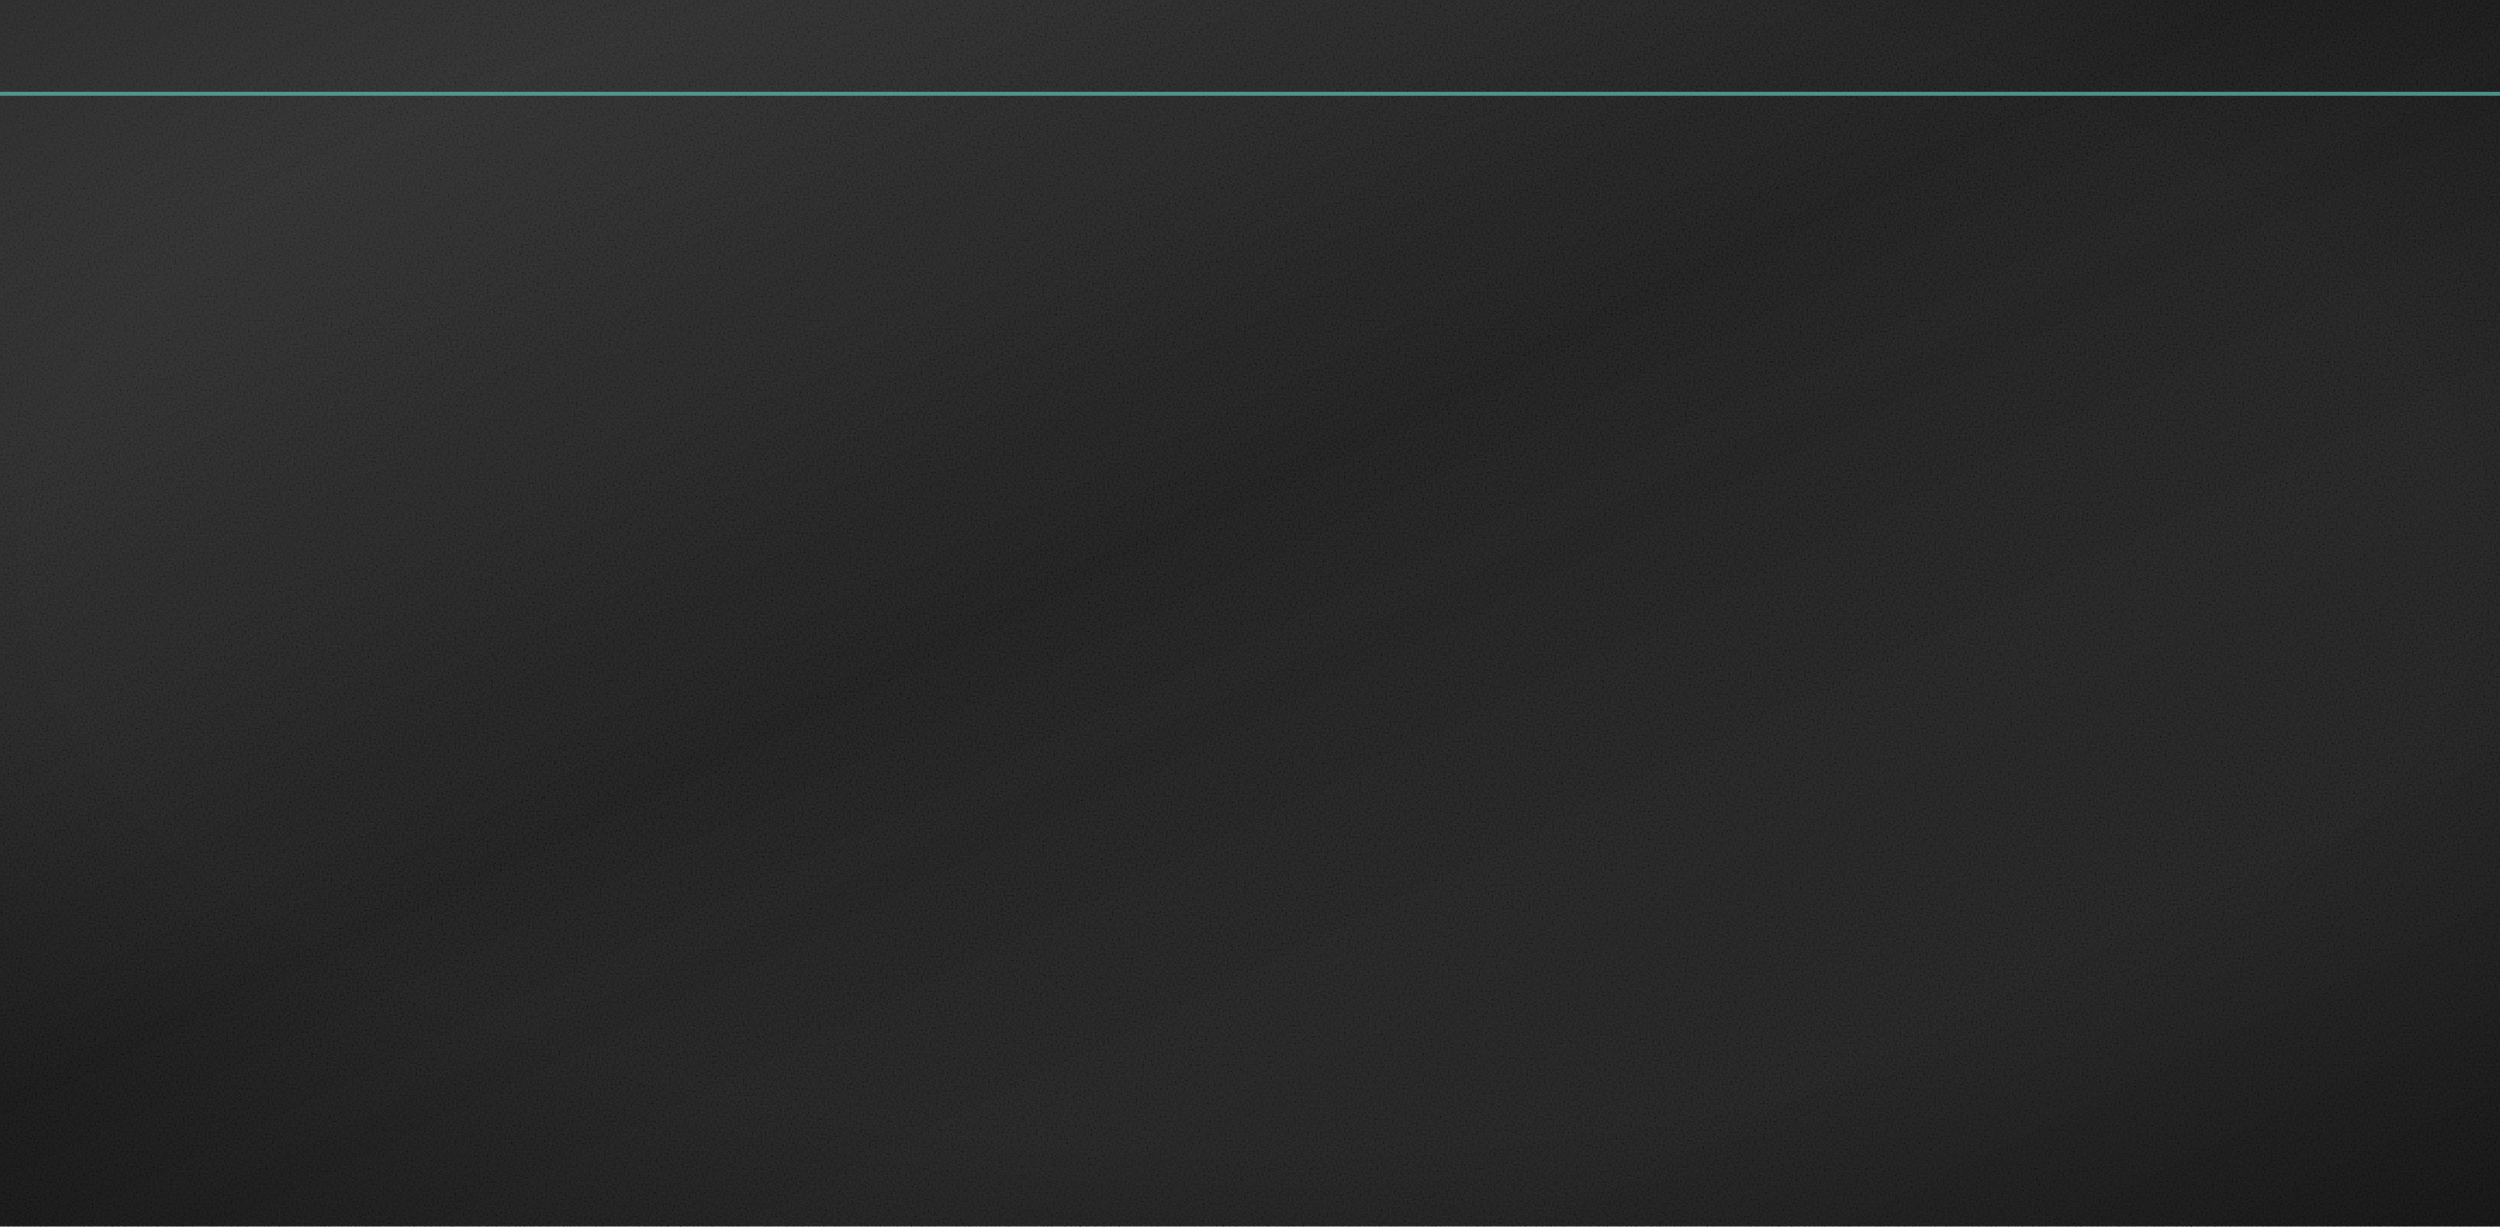
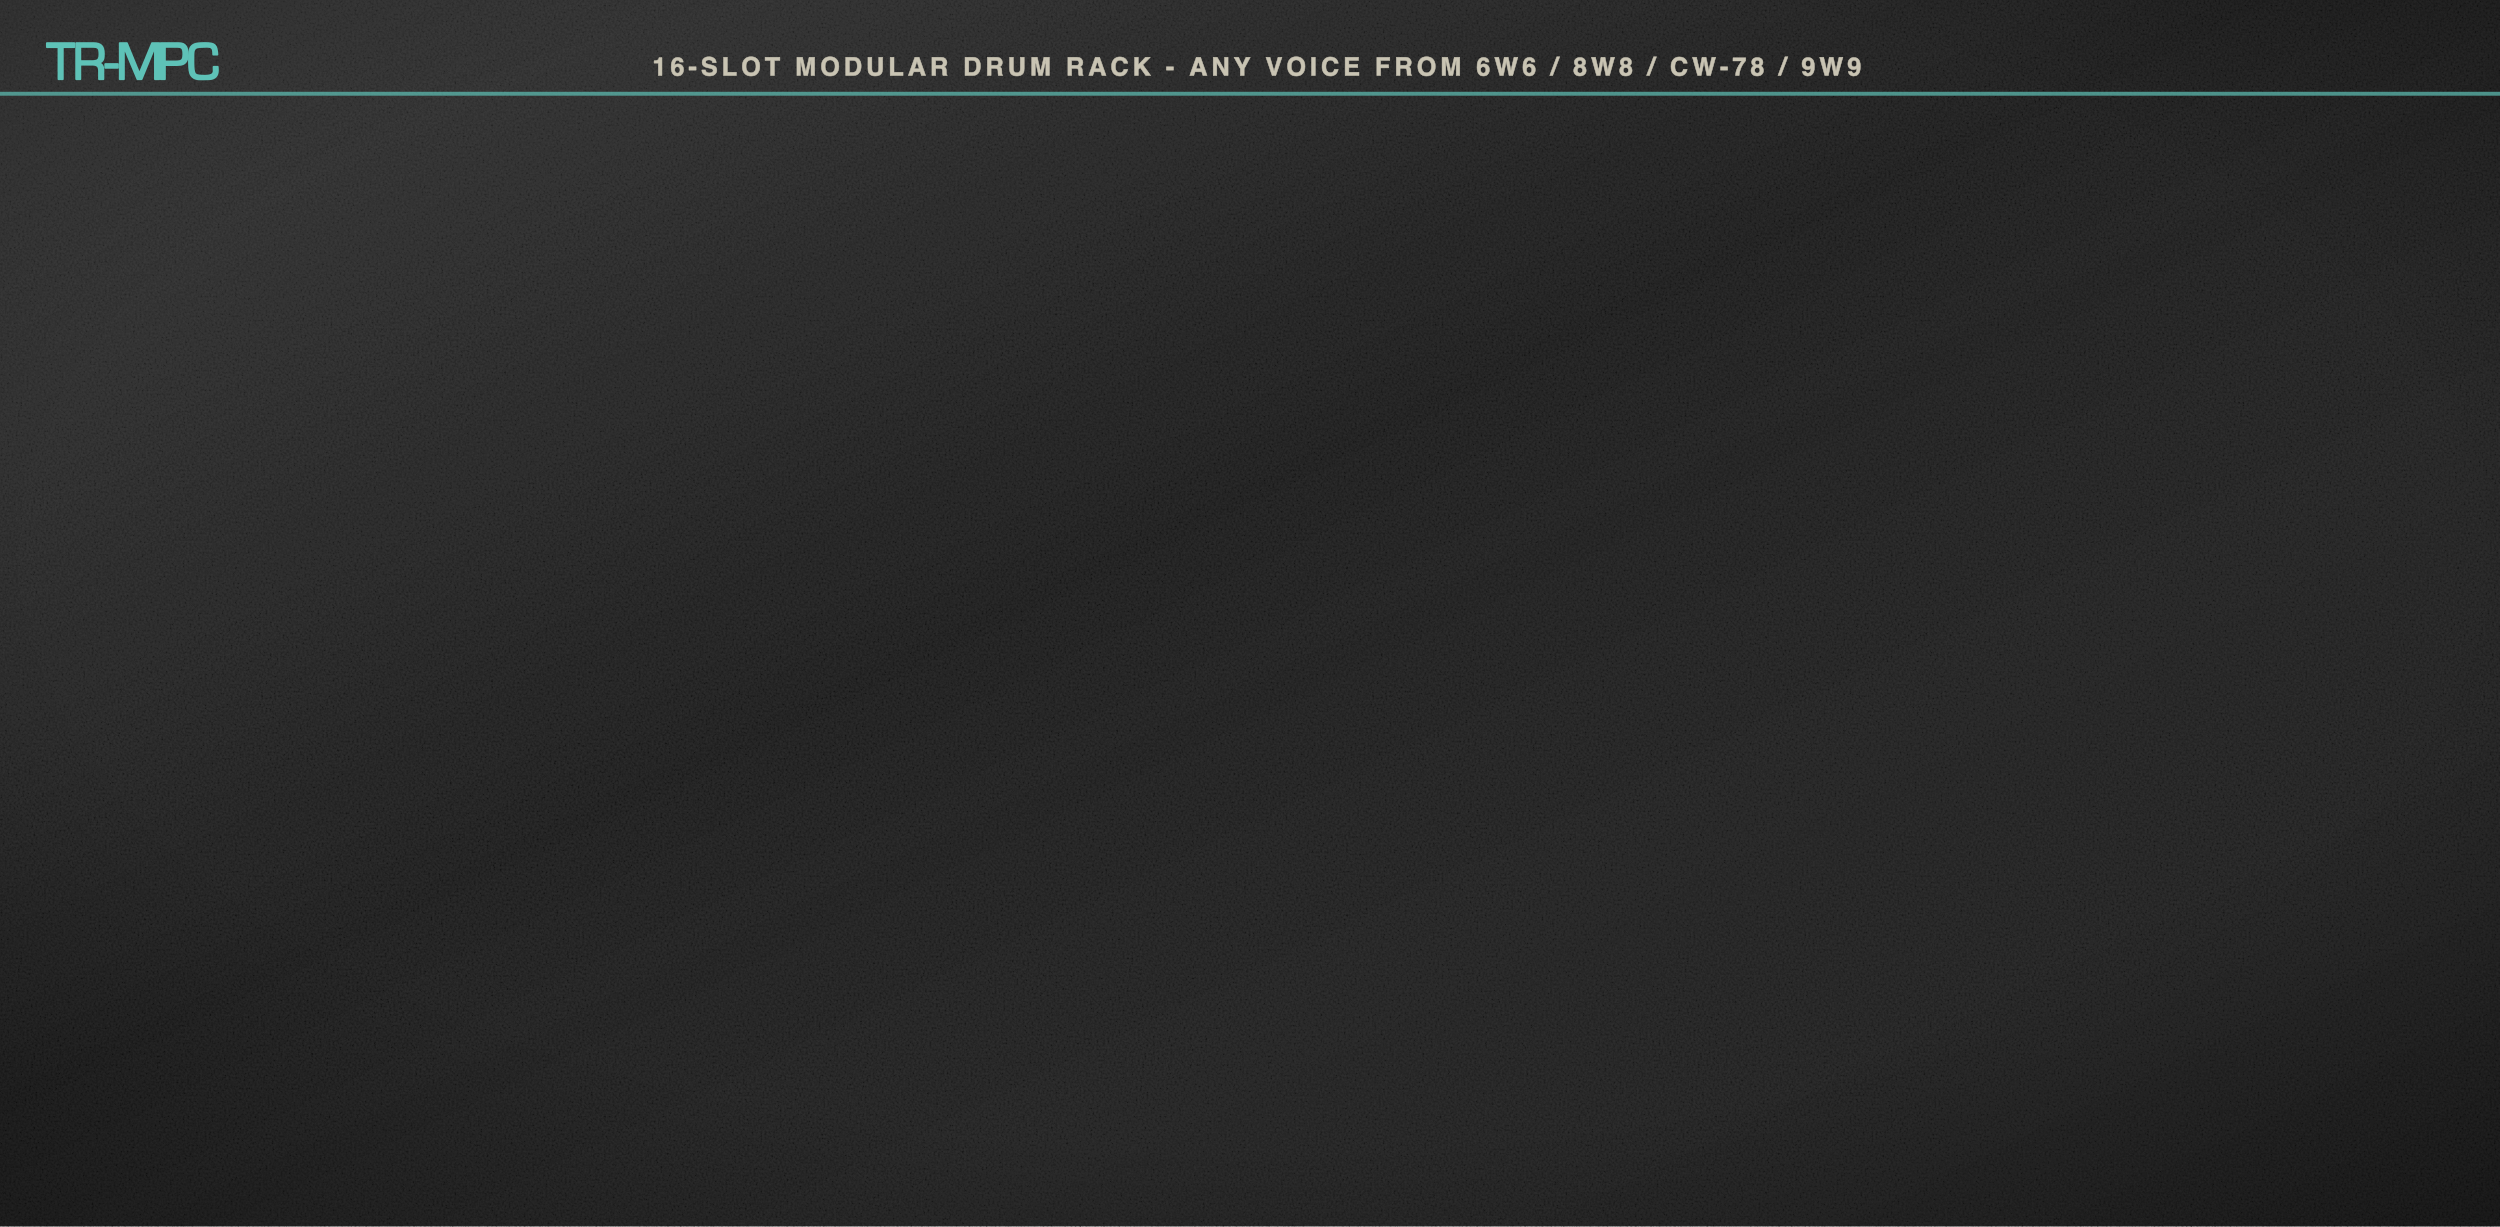
<svg xmlns="http://www.w3.org/2000/svg" viewBox="0 0 1280 628" width="1280" height="628">
  <defs>
    <filter id="brush" x="0" y="0" width="100%" height="100%">
      <feTurbulence type="fractalNoise" baseFrequency="0.001 1.1" numOctaves="4" seed="7" />
      <feColorMatrix type="matrix" values="1.9 0 0 0 -0.45  1.9 0 0 0 -0.45  1.9 0 0 0 -0.45  0 0 0 0 1" />
    </filter>
    <filter id="fine" x="0" y="0" width="100%" height="100%">
      <feTurbulence type="fractalNoise" baseFrequency="0.9" numOctaves="2" seed="3" />
      <feColorMatrix type="matrix" values="1.6 0 0 0 -0.3  1.6 0 0 0 -0.3  1.6 0 0 0 -0.3  0 0 0 0 1" />
    </filter>
    <filter id="grainv" x="0" y="0" width="100%" height="100%">
      <feTurbulence type="fractalNoise" baseFrequency="0.02 0.6" numOctaves="4" seed="11" />
      <feColorMatrix type="matrix" values="1.5 0 0 0 -0.25  1.2 0 0 0 -0.25  0.8 0 0 0 -0.25  0 0 0 0 1" />
    </filter>
    <linearGradient id="lit" x1="0" y1="0" x2="1" y2="1">
      <stop offset="0" stop-color="#fff" stop-opacity="0.22" />
      <stop offset="0.45" stop-color="#fff" stop-opacity="0" />
      <stop offset="1" stop-color="#000" stop-opacity="0.18" />
    </linearGradient>
    <radialGradient id="vig" cx="0.5" cy="0.45" r="0.8">
      <stop offset="0.6" stop-color="#000" stop-opacity="0" />
      <stop offset="1" stop-color="#000" stop-opacity="0.35" />
    </radialGradient>
    <radialGradient id="screw" cx="0.35" cy="0.3" r="0.8">
      <stop offset="0" stop-color="#e2e4e8" />
      <stop offset="1" stop-color="#6a6d74" />
    </radialGradient>
    <linearGradient id="woodh" x1="0" y1="0" x2="0" y2="1">
      <stop offset="0" stop-color="#7a5232" />
      <stop offset="1" stop-color="#4a2f1b" />
    </linearGradient>
    <linearGradient id="wood" x1="0" y1="0" x2="1" y2="0">
      <stop offset="0" stop-color="#5a3a22" />
      <stop offset="0.5" stop-color="#7a5232" />
      <stop offset="1" stop-color="#4a2f1b" />
    </linearGradient>
    <filter id="woodg" x="0" y="0" width="100%" height="100%">
      <feTurbulence type="fractalNoise" baseFrequency="0.02 0.4" numOctaves="3" seed="5" />
      <feColorMatrix type="matrix" values="0.9 0 0 0 0.1  0.6 0 0 0 0.02  0.4 0 0 0 0  0 0 0 0 1" />
    </filter>
  </defs>
  <rect x="0" y="0" width="1280" height="628" fill="#1f1f1f" />
  <rect x="0" y="0" width="1280" height="628" filter="url(#fine)" style="mix-blend-mode:overlay" opacity="0.35" />
  <rect x="0" y="0" width="1280" height="628" fill="url(#lit)" opacity="0.5" />
  <rect x="0" y="0" width="1280" height="628" fill="url(#vig)" />
+   <g fill="#5ec2b7" stroke="#5ec2b7" stroke-width="143.36" stroke-linejoin="round" opacity="1">
+     <path transform="translate(24.00 40.50) scale(0.00732 -0.00732)" d="M1106 2241V0H819V2241H8V2511H1909V2241Z" />
+     <path transform="translate(38.79 40.50) scale(0.00732 -0.00732)" d="M37 0V2511H1221Q1616 2511 1787.0 2345.5Q1958 2180 1958 1782Q1958 1572 1936.0 1454.5Q1914 1337 1820.5 1248.0Q1727 1159 1524 1122Q1925 1094 1925 643V0H1634V578Q1634 820 1523.0 918.0Q1412 1016 1163 1016H311V0ZM311 1249H1126Q1324 1249 1439.0 1286.0Q1554 1323 1608.5 1424.5Q1663 1526 1663 1712Q1663 1924 1636.0 2035.0Q1609 2146 1515.0 2203.5Q1421 2261 1221 2261H311Z" />
+     <path transform="translate(53.88 40.50) scale(0.00732 -0.00732)" d="M8 1044H881V795H8Z" />
+     <path transform="translate(61.16 40.50) scale(0.00732 -0.00732)" d="M2777 2511V0H2490V2306L1544 0H1262L303 2286V0H29V2511H516L1397 369L2286 2511Z" />
+     <path transform="translate(82.25 40.50) scale(0.00732 -0.00732)" d="M12 0V2511H1184Q1348 2511 1469.5 2487.0Q1591 2463 1679 2384Q1802 2273 1843.0 2107.5Q1884 1942 1884 1729Q1884 1544 1851.5 1400.5Q1819 1257 1720 1163Q1651 1093 1569.0 1056.5Q1487 1020 1399.0 1006.5Q1311 993 1164.5 990.0Q1018 987 1016 987H291V0ZM291 1225H958Q1213 1225 1340.0 1254.0Q1467 1283 1530.0 1391.5Q1593 1500 1593 1733Q1593 1930 1565.5 2040.5Q1538 2151 1448.0 2206.0Q1358 2261 1176 2261H291Z" />
+     <path transform="translate(96.71 40.50) scale(0.00732 -0.00732)" d="M1733 852H2011Q2011 813 2017.0 735.0Q2023 657 2023 618Q2023 52 1466 0Q1264 -12 1065 -12H713Q446 8 298.5 120.5Q151 233 93.0 408.5Q35 584 26.0 830.0Q17 1076 12 1253V1651Q12 1902 66.5 2077.5Q121 2253 262.5 2360.5Q404 2468 655 2494Q811 2515 1143 2515Q1408 2515 1560.5 2485.0Q1713 2455 1801.0 2374.0Q1889 2293 1930.0 2140.5Q1971 1988 1987 1720H1708Q1708 1935 1679.5 2046.5Q1651 2158 1555.5 2213.5Q1460 2269 1262 2269Q1026 2269 733 2249Q553 2234 461.5 2166.5Q370 2099 340.5 1981.5Q311 1864 311 1663V1085Q311 572 410 393Q499 233 909 233Q939 233 1018.0 229.0Q1097 225 1143 225Q1399 225 1566.0 295.5Q1733 366 1741 569Q1741 618 1737.0 713.0Q1733 808 1733 852Z" />
+   </g>
+   <g fill="#c9c4b3" stroke="#c9c4b3" stroke-width="40.96" stroke-linejoin="round" opacity="1">
+     <path transform="translate(334.00 38.68) scale(0.00635 -0.00635)" d="M142 1000V1194Q277 1200 331 1212Q417 1231 471 1288Q508 1327 527 1392Q538 1431 538 1450H775V0H483V1000Z" />
+     <path transform="translate(343.23 38.68) scale(0.00635 -0.00635)" d="M573 194Q668 194 722.5 265.5Q777 337 777 451Q777 578 715.0 645.5Q653 713 563 713Q490 713 434 669Q350 604 350 459Q350 342 413.0 268.0Q476 194 573 194ZM751 1085Q751 1120 724 1162Q678 1230 585 1230Q446 1230 387 1074Q355 988 343 820Q396 883 466.0 912.0Q536 941 626 941Q819 941 942.5 810.0Q1066 679 1066 475Q1066 272 945.0 117.0Q824 -38 569 -38Q295 -38 165 191Q64 370 64 653Q64 819 78 923Q103 1108 175 1231Q237 1336 337.5 1400.0Q438 1464 578 1464Q780 1464 900.0 1360.5Q1020 1257 1035 1085Z" />
+     <path transform="translate(352.46 38.68) scale(0.00635 -0.00635)" d="M47 706H621V436H47Z" />
+     <path transform="translate(358.79 38.68) scale(0.00635 -0.00635)" d="M379 455Q393 354 434 304Q509 213 691 213Q800 213 868 237Q997 283 997 408Q997 481 933 521Q869 560 732 590L576 625Q346 677 258 738Q109 840 109 1057Q109 1255 253.0 1386.0Q397 1517 676 1517Q909 1517 1073.5 1393.5Q1238 1270 1246 1035H950Q942 1168 834 1224Q762 1261 655 1261Q536 1261 465.0 1213.0Q394 1165 394 1079Q394 1000 464 961Q509 935 656 900L910 839Q1077 799 1162 732Q1294 628 1294 431Q1294 229 1139.5 95.5Q985 -38 703 -38Q415 -38 250.0 93.5Q85 225 85 455ZM678 1519Z" />
+     <path transform="translate(369.46 38.68) scale(0.00635 -0.00635)" d="M156 1474H464V265H1194V0H156Z" />
+     <path transform="translate(379.40 38.68) scale(0.00635 -0.00635)" d="M1206 739Q1206 987 1098.5 1122.5Q991 1258 808 1258Q625 1258 516.0 1123.0Q407 988 407 739Q407 490 516.0 355.0Q625 220 808 220Q991 220 1098.5 355.0Q1206 490 1206 739ZM1291 131Q1124 -41 808 -41Q492 -41 325 131Q101 342 101 739Q101 1144 325 1347Q492 1519 808 1519Q1124 1519 1291 1347Q1514 1144 1514 739Q1514 342 1291 131ZM808 1519Z" />
+     <path transform="translate(391.51 38.68) scale(0.00635 -0.00635)" d="M1227 1474V1213H786V0H476V1213H33V1474Z" />
+     <path transform="translate(407.07 38.68) scale(0.00635 -0.00635)" d="M1133 1474H1576V0H1289V997Q1289 1040 1290.0 1117.5Q1291 1195 1291 1237L1012 0H713L436 1237Q436 1195 437.0 1117.5Q438 1040 438 997V0H151V1474H599L867 315Z" />
+     <path transform="translate(419.89 38.68) scale(0.00635 -0.00635)" d="M1206 739Q1206 987 1098.5 1122.5Q991 1258 808 1258Q625 1258 516.0 1123.0Q407 988 407 739Q407 490 516.0 355.0Q625 220 808 220Q991 220 1098.5 355.0Q1206 490 1206 739ZM1291 131Q1124 -41 808 -41Q492 -41 325 131Q101 342 101 739Q101 1144 325 1347Q492 1519 808 1519Q1124 1519 1291 1347Q1514 1144 1514 739Q1514 342 1291 131ZM808 1519Z" />
+     <path transform="translate(432.01 38.68) scale(0.00635 -0.00635)" d="M455 1218V256H739Q957 256 1043 471Q1090 589 1090 752Q1090 977 1019.5 1097.5Q949 1218 739 1218ZM1019 1442Q1174 1391 1270 1255Q1347 1145 1375.0 1017.0Q1403 889 1403 773Q1403 479 1285 275Q1125 0 791 0H156V1474H791Q928 1472 1019 1442Z" />
+     <path transform="translate(443.39 38.68) scale(0.00635 -0.00635)" d="M156 1474H469V568Q469 416 505 346Q561 222 749 222Q936 222 992 346Q1028 416 1028 568V1474H1341V568Q1341 333 1268 202Q1132 -38 749 -38Q366 -38 229 202Q156 333 156 568ZM749 1474Z" />
+     <path transform="translate(454.78 38.68) scale(0.00635 -0.00635)" d="M156 1474H464V265H1194V0H156Z" />
+     <path transform="translate(464.72 38.68) scale(0.00635 -0.00635)" d="M559 557H933L749 1137ZM578 1474H926L1448 0H1114L1019 303H476L374 0H52ZM750 1474Z" />
+     <path transform="translate(476.11 38.68) scale(0.00635 -0.00635)" d="M464 1218V822H813Q917 822 969 846Q1061 888 1061 1012Q1061 1146 972 1192Q922 1218 822 1218ZM1266 1333Q1314 1277 1342.0 1209.0Q1370 1141 1370 1054Q1370 949 1317.0 847.5Q1264 746 1142 704Q1244 663 1286.5 587.5Q1329 512 1329 357V258Q1329 157 1337 121Q1349 64 1393 37V0H1054Q1040 49 1034 79Q1022 141 1021 206L1019 343Q1017 484 967.5 531.0Q918 578 782 578H464V0H163V1474H886Q1041 1471 1124.5 1436.0Q1208 1401 1266 1333Z" />
+     <path transform="translate(493.11 38.68) scale(0.00635 -0.00635)" d="M455 1218V256H739Q957 256 1043 471Q1090 589 1090 752Q1090 977 1019.5 1097.5Q949 1218 739 1218ZM1019 1442Q1174 1391 1270 1255Q1347 1145 1375.0 1017.0Q1403 889 1403 773Q1403 479 1285 275Q1125 0 791 0H156V1474H791Q928 1472 1019 1442Z" />
+     <path transform="translate(504.50 38.68) scale(0.00635 -0.00635)" d="M464 1218V822H813Q917 822 969 846Q1061 888 1061 1012Q1061 1146 972 1192Q922 1218 822 1218ZM1266 1333Q1314 1277 1342.0 1209.0Q1370 1141 1370 1054Q1370 949 1317.0 847.5Q1264 746 1142 704Q1244 663 1286.5 587.5Q1329 512 1329 357V258Q1329 157 1337 121Q1349 64 1393 37V0H1054Q1040 49 1034 79Q1022 141 1021 206L1019 343Q1017 484 967.5 531.0Q918 578 782 578H464V0H163V1474H886Q1041 1471 1124.5 1436.0Q1208 1401 1266 1333Z" />
+     <path transform="translate(515.89 38.68) scale(0.00635 -0.00635)" d="M156 1474H469V568Q469 416 505 346Q561 222 749 222Q936 222 992 346Q1028 416 1028 568V1474H1341V568Q1341 333 1268 202Q1132 -38 749 -38Q366 -38 229 202Q156 333 156 568ZM749 1474Z" />
+     <path transform="translate(527.28 38.68) scale(0.00635 -0.00635)" d="M1133 1474H1576V0H1289V997Q1289 1040 1290.0 1117.5Q1291 1195 1291 1237L1012 0H713L436 1237Q436 1195 437.0 1117.5Q438 1040 438 997V0H151V1474H599L867 315Z" />
+     <path transform="translate(545.72 38.68) scale(0.00635 -0.00635)" d="M464 1218V822H813Q917 822 969 846Q1061 888 1061 1012Q1061 1146 972 1192Q922 1218 822 1218ZM1266 1333Q1314 1277 1342.0 1209.0Q1370 1141 1370 1054Q1370 949 1317.0 847.5Q1264 746 1142 704Q1244 663 1286.5 587.5Q1329 512 1329 357V258Q1329 157 1337 121Q1349 64 1393 37V0H1054Q1040 49 1034 79Q1022 141 1021 206L1019 343Q1017 484 967.5 531.0Q918 578 782 578H464V0H163V1474H886Q1041 1471 1124.5 1436.0Q1208 1401 1266 1333Z" />
+     <path transform="translate(557.11 38.68) scale(0.00635 -0.00635)" d="M559 557H933L749 1137ZM578 1474H926L1448 0H1114L1019 303H476L374 0H52ZM750 1474Z" />
+     <path transform="translate(568.49 38.68) scale(0.00635 -0.00635)" d="M299 1320Q479 1502 757 1502Q1129 1502 1301 1258Q1396 1121 1403 983H1095Q1065 1089 1018 1143Q934 1239 769 1239Q601 1239 504.0 1103.5Q407 968 407 720Q407 472 509.5 348.5Q612 225 770 225Q932 225 1017 331Q1064 388 1095 502H1400Q1360 261 1195.5 110.0Q1031 -41 774 -41Q456 -41 274 163Q92 368 92 725Q92 1111 299 1320ZM748 1519Z" />
+     <path transform="translate(579.88 38.68) scale(0.00635 -0.00635)" d="M161 1474H464V867L1033 1474H1431L827 867L1462 0H1066L611 644L464 493V0H161Z" />
+     <path transform="translate(596.88 38.68) scale(0.00635 -0.00635)" d="M47 706H621V436H47Z" />
+     <path transform="translate(608.82 38.68) scale(0.00635 -0.00635)" d="M559 557H933L749 1137ZM578 1474H926L1448 0H1114L1019 303H476L374 0H52ZM750 1474Z" />
+     <path transform="translate(620.21 38.68) scale(0.00635 -0.00635)" d="M151 1474H474L1061 445V1474H1348V0H1040L438 1047V0H151ZM761 1477Z" />
+     <path transform="translate(631.60 38.68) scale(0.00635 -0.00635)" d="M997 1474H1346L853 554V0H545V554L35 1474H398L704 832ZM691 1474Z" />
+     <path transform="translate(647.88 38.68) scale(0.00635 -0.00635)" d="M1019 1474H1339L836 0H545L47 1474H376L696 355Z" />
+     <path transform="translate(658.55 38.68) scale(0.00635 -0.00635)" d="M1206 739Q1206 987 1098.5 1122.5Q991 1258 808 1258Q625 1258 516.0 1123.0Q407 988 407 739Q407 490 516.0 355.0Q625 220 808 220Q991 220 1098.5 355.0Q1206 490 1206 739ZM1291 131Q1124 -41 808 -41Q492 -41 325 131Q101 342 101 739Q101 1144 325 1347Q492 1519 808 1519Q1124 1519 1291 1347Q1514 1144 1514 739Q1514 342 1291 131ZM808 1519Z" />
+     <path transform="translate(670.66 38.68) scale(0.00635 -0.00635)" d="M438 0H132V1474H438ZM285 1503Z" />
+     <path transform="translate(676.28 38.68) scale(0.00635 -0.00635)" d="M299 1320Q479 1502 757 1502Q1129 1502 1301 1258Q1396 1121 1403 983H1095Q1065 1089 1018 1143Q934 1239 769 1239Q601 1239 504.0 1103.5Q407 968 407 720Q407 472 509.5 348.5Q612 225 770 225Q932 225 1017 331Q1064 388 1095 502H1400Q1360 261 1195.5 110.0Q1031 -41 774 -41Q456 -41 274 163Q92 368 92 725Q92 1111 299 1320ZM748 1519Z" />
+     <path transform="translate(687.66 38.68) scale(0.00635 -0.00635)" d="M1246 1213H466V900H1182V644H466V265H1282V0H165V1474H1246Z" />
+     <path transform="translate(703.95 38.68) scale(0.00635 -0.00635)" d="M156 1472H1201V1213H462V874H1109V618H462V0H156Z" />
+     <path transform="translate(713.89 38.68) scale(0.00635 -0.00635)" d="M464 1218V822H813Q917 822 969 846Q1061 888 1061 1012Q1061 1146 972 1192Q922 1218 822 1218ZM1266 1333Q1314 1277 1342.0 1209.0Q1370 1141 1370 1054Q1370 949 1317.0 847.5Q1264 746 1142 704Q1244 663 1286.5 587.5Q1329 512 1329 357V258Q1329 157 1337 121Q1349 64 1393 37V0H1054Q1040 49 1034 79Q1022 141 1021 206L1019 343Q1017 484 967.5 531.0Q918 578 782 578H464V0H163V1474H886Q1041 1471 1124.5 1436.0Q1208 1401 1266 1333Z" />
+     <path transform="translate(725.28 38.68) scale(0.00635 -0.00635)" d="M1206 739Q1206 987 1098.5 1122.5Q991 1258 808 1258Q625 1258 516.0 1123.0Q407 988 407 739Q407 490 516.0 355.0Q625 220 808 220Q991 220 1098.5 355.0Q1206 490 1206 739ZM1291 131Q1124 -41 808 -41Q492 -41 325 131Q101 342 101 739Q101 1144 325 1347Q492 1519 808 1519Q1124 1519 1291 1347Q1514 1144 1514 739Q1514 342 1291 131ZM808 1519Z" />
+     <path transform="translate(737.39 38.68) scale(0.00635 -0.00635)" d="M1133 1474H1576V0H1289V997Q1289 1040 1290.0 1117.5Q1291 1195 1291 1237L1012 0H713L436 1237Q436 1195 437.0 1117.5Q438 1040 438 997V0H151V1474H599L867 315Z" />
+     <path transform="translate(755.83 38.68) scale(0.00635 -0.00635)" d="M573 194Q668 194 722.5 265.5Q777 337 777 451Q777 578 715.0 645.5Q653 713 563 713Q490 713 434 669Q350 604 350 459Q350 342 413.0 268.0Q476 194 573 194ZM751 1085Q751 1120 724 1162Q678 1230 585 1230Q446 1230 387 1074Q355 988 343 820Q396 883 466.0 912.0Q536 941 626 941Q819 941 942.5 810.0Q1066 679 1066 475Q1066 272 945.0 117.0Q824 -38 569 -38Q295 -38 165 191Q64 370 64 653Q64 819 78 923Q103 1108 175 1231Q237 1336 337.5 1400.0Q438 1464 578 1464Q780 1464 900.0 1360.5Q1020 1257 1035 1085Z" />
+     <path transform="translate(765.06 38.68) scale(0.00635 -0.00635)" d="M357 1474 552 630 594 395 637 625 803 1474H1128L1303 630L1348 395L1393 621L1590 1474H1903L1488 0H1194L1016 862L964 1147L912 862L734 0H448L30 1474Z" />
+     <path transform="translate(779.33 38.68) scale(0.00635 -0.00635)" d="M573 194Q668 194 722.5 265.5Q777 337 777 451Q777 578 715.0 645.5Q653 713 563 713Q490 713 434 669Q350 604 350 459Q350 342 413.0 268.0Q476 194 573 194ZM751 1085Q751 1120 724 1162Q678 1230 585 1230Q446 1230 387 1074Q355 988 343 820Q396 883 466.0 912.0Q536 941 626 941Q819 941 942.5 810.0Q1066 679 1066 475Q1066 272 945.0 117.0Q824 -38 569 -38Q295 -38 165 191Q64 370 64 653Q64 819 78 923Q103 1108 175 1231Q237 1336 337.5 1400.0Q438 1464 578 1464Q780 1464 900.0 1360.5Q1020 1257 1035 1085Z" />
+     <path transform="translate(794.17 38.68) scale(0.00635 -0.00635)" d="M459 1519H696L123 0H-112Z" />
+     <path transform="translate(805.39 38.68) scale(0.00635 -0.00635)" d="M559 196Q657 196 712.5 255.0Q768 314 768 421Q768 532 711.5 589.5Q655 647 559 647Q463 647 406.5 589.5Q350 532 350 421Q350 314 405.5 255.0Q461 196 559 196ZM272 772Q167 842 135.5 923.5Q104 1005 104 1076Q104 1234 223.0 1345.5Q342 1457 559 1457Q776 1457 895.0 1345.5Q1014 1234 1014 1076Q1014 1005 982.5 923.5Q951 842 846 782Q953 722 1007.0 623.0Q1061 524 1061 402Q1061 219 925.5 90.5Q790 -38 547 -38Q304 -38 179.0 90.5Q54 219 54 402Q54 524 109.5 623.0Q165 722 272 772ZM559 865Q646 865 693.5 915.0Q741 965 741 1044Q741 1130 693.5 1178.5Q646 1227 559 1227Q473 1227 424.5 1178.5Q376 1130 376 1044Q376 965 424.5 915.0Q473 865 559 865Z" />
+     <path transform="translate(814.62 38.68) scale(0.00635 -0.00635)" d="M357 1474 552 630 594 395 637 625 803 1474H1128L1303 630L1348 395L1393 621L1590 1474H1903L1488 0H1194L1016 862L964 1147L912 862L734 0H448L30 1474Z" />
+     <path transform="translate(828.89 38.68) scale(0.00635 -0.00635)" d="M559 196Q657 196 712.5 255.0Q768 314 768 421Q768 532 711.5 589.5Q655 647 559 647Q463 647 406.5 589.5Q350 532 350 421Q350 314 405.5 255.0Q461 196 559 196ZM272 772Q167 842 135.5 923.5Q104 1005 104 1076Q104 1234 223.0 1345.5Q342 1457 559 1457Q776 1457 895.0 1345.5Q1014 1234 1014 1076Q1014 1005 982.5 923.5Q951 842 846 782Q953 722 1007.0 623.0Q1061 524 1061 402Q1061 219 925.5 90.5Q790 -38 547 -38Q304 -38 179.0 90.5Q54 219 54 402Q54 524 109.5 623.0Q165 722 272 772ZM559 865Q646 865 693.5 915.0Q741 965 741 1044Q741 1130 693.5 1178.5Q646 1227 559 1227Q473 1227 424.5 1178.5Q376 1130 376 1044Q376 965 424.5 915.0Q473 865 559 865Z" />
+     <path transform="translate(843.74 38.68) scale(0.00635 -0.00635)" d="M459 1519H696L123 0H-112Z" />
+     <path transform="translate(854.96 38.68) scale(0.00635 -0.00635)" d="M299 1320Q479 1502 757 1502Q1129 1502 1301 1258Q1396 1121 1403 983H1095Q1065 1089 1018 1143Q934 1239 769 1239Q601 1239 504.0 1103.5Q407 968 407 720Q407 472 509.5 348.5Q612 225 770 225Q932 225 1017 331Q1064 388 1095 502H1400Q1360 261 1195.5 110.0Q1031 -41 774 -41Q456 -41 274 163Q92 368 92 725Q92 1111 299 1320ZM748 1519Z" />
+     <path transform="translate(866.35 38.68) scale(0.00635 -0.00635)" d="M357 1474 552 630 594 395 637 625 803 1474H1128L1303 630L1348 395L1393 621L1590 1474H1903L1488 0H1194L1016 862L964 1147L912 862L734 0H448L30 1474Z" />
+     <path transform="translate(880.62 38.68) scale(0.00635 -0.00635)" d="M47 706H621V436H47Z" />
+     <path transform="translate(886.95 38.68) scale(0.00635 -0.00635)" d="M1080 1208Q1016 1145 902.0 983.5Q788 822 711 650Q650 515 601.0 320.0Q552 125 552 0H256Q269 390 512 811Q669 1072 775 1175H52L56 1431H1080Z" />
+     <path transform="translate(896.18 38.68) scale(0.00635 -0.00635)" d="M559 196Q657 196 712.5 255.0Q768 314 768 421Q768 532 711.5 589.5Q655 647 559 647Q463 647 406.5 589.5Q350 532 350 421Q350 314 405.5 255.0Q461 196 559 196ZM272 772Q167 842 135.5 923.5Q104 1005 104 1076Q104 1234 223.0 1345.5Q342 1457 559 1457Q776 1457 895.0 1345.5Q1014 1234 1014 1076Q1014 1005 982.5 923.5Q951 842 846 782Q953 722 1007.0 623.0Q1061 524 1061 402Q1061 219 925.5 90.5Q790 -38 547 -38Q304 -38 179.0 90.5Q54 219 54 402Q54 524 109.5 623.0Q165 722 272 772ZM559 865Q646 865 693.5 915.0Q741 965 741 1044Q741 1130 693.5 1178.5Q646 1227 559 1227Q473 1227 424.5 1178.5Q376 1130 376 1044Q376 965 424.5 915.0Q473 865 559 865Z" />
+     <path transform="translate(911.02 38.68) scale(0.00635 -0.00635)" d="M459 1519H696L123 0H-112Z" />
+     <path transform="translate(922.24 38.68) scale(0.00635 -0.00635)" d="M545 1462Q876 1462 999 1169Q1069 1003 1069 732Q1069 469 1002 293Q874 -42 532 -42Q369 -42 239.0 54.5Q109 151 90 336H374Q384 272 428.0 232.0Q472 192 545 192Q686 192 743 348Q774 434 782 599Q743 550 699 524Q619 476 502 476Q329 476 195.0 595.5Q61 715 61 940Q61 1173 195.5 1317.5Q330 1462 545 1462ZM675 742Q772 804 772 957Q772 1080 714.5 1152.0Q657 1224 557 1224Q484 1224 432 1183Q350 1119 350 966Q350 837 402.5 772.5Q455 708 564 708Q623 708 675 742Z" />
+     <path transform="translate(931.47 38.68) scale(0.00635 -0.00635)" d="M357 1474 552 630 594 395 637 625 803 1474H1128L1303 630L1348 395L1393 621L1590 1474H1903L1488 0H1194L1016 862L964 1147L912 862L734 0H448L30 1474Z" />
+     <path transform="translate(945.74 38.68) scale(0.00635 -0.00635)" d="M545 1462Q876 1462 999 1169Q1069 1003 1069 732Q1069 469 1002 293Q874 -42 532 -42Q369 -42 239.0 54.5Q109 151 90 336H374Q384 272 428.0 232.0Q472 192 545 192Q686 192 743 348Q774 434 782 599Q743 550 699 524Q619 476 502 476Q329 476 195.0 595.5Q61 715 61 940Q61 1173 195.5 1317.5Q330 1462 545 1462ZM675 742Q772 804 772 957Q772 1080 714.5 1152.0Q657 1224 557 1224Q484 1224 432 1183Q350 1119 350 966Q350 837 402.5 772.5Q455 708 564 708Q623 708 675 742Z" />
+   </g>
  <rect x="0" y="47" width="1280" height="2" fill="#5ec2b7" fill-opacity="0.7" />
</svg>
